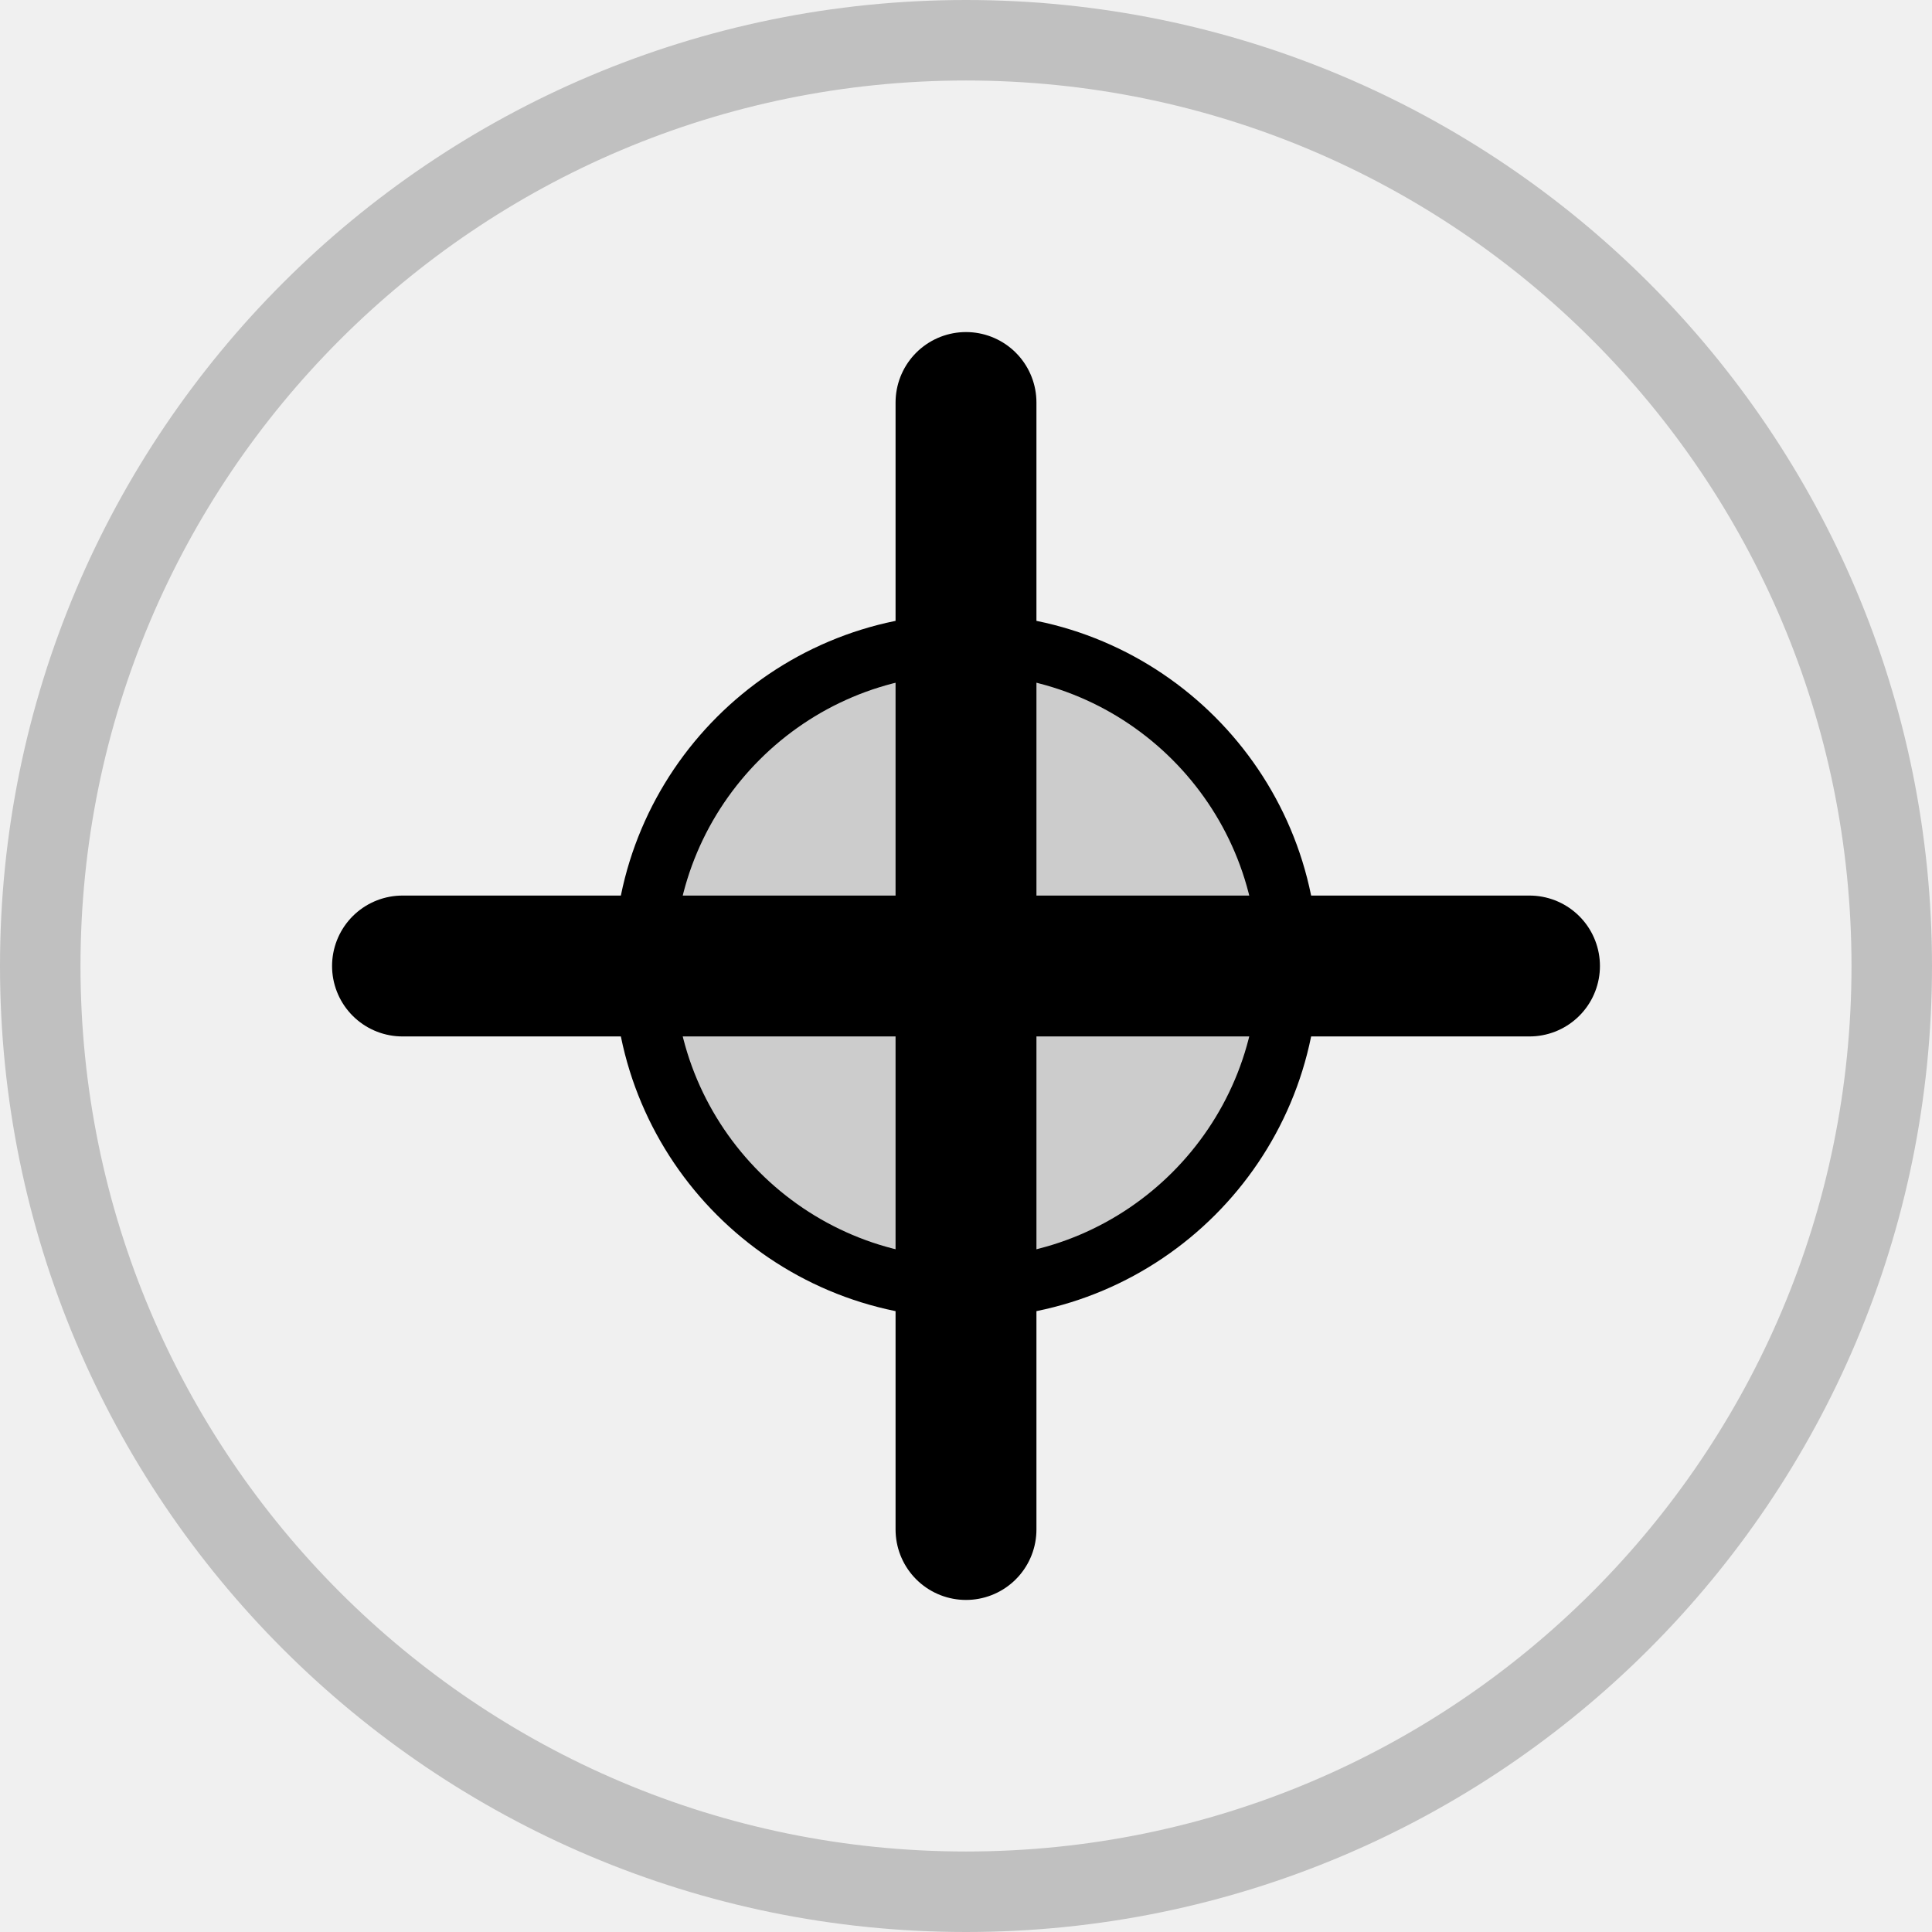
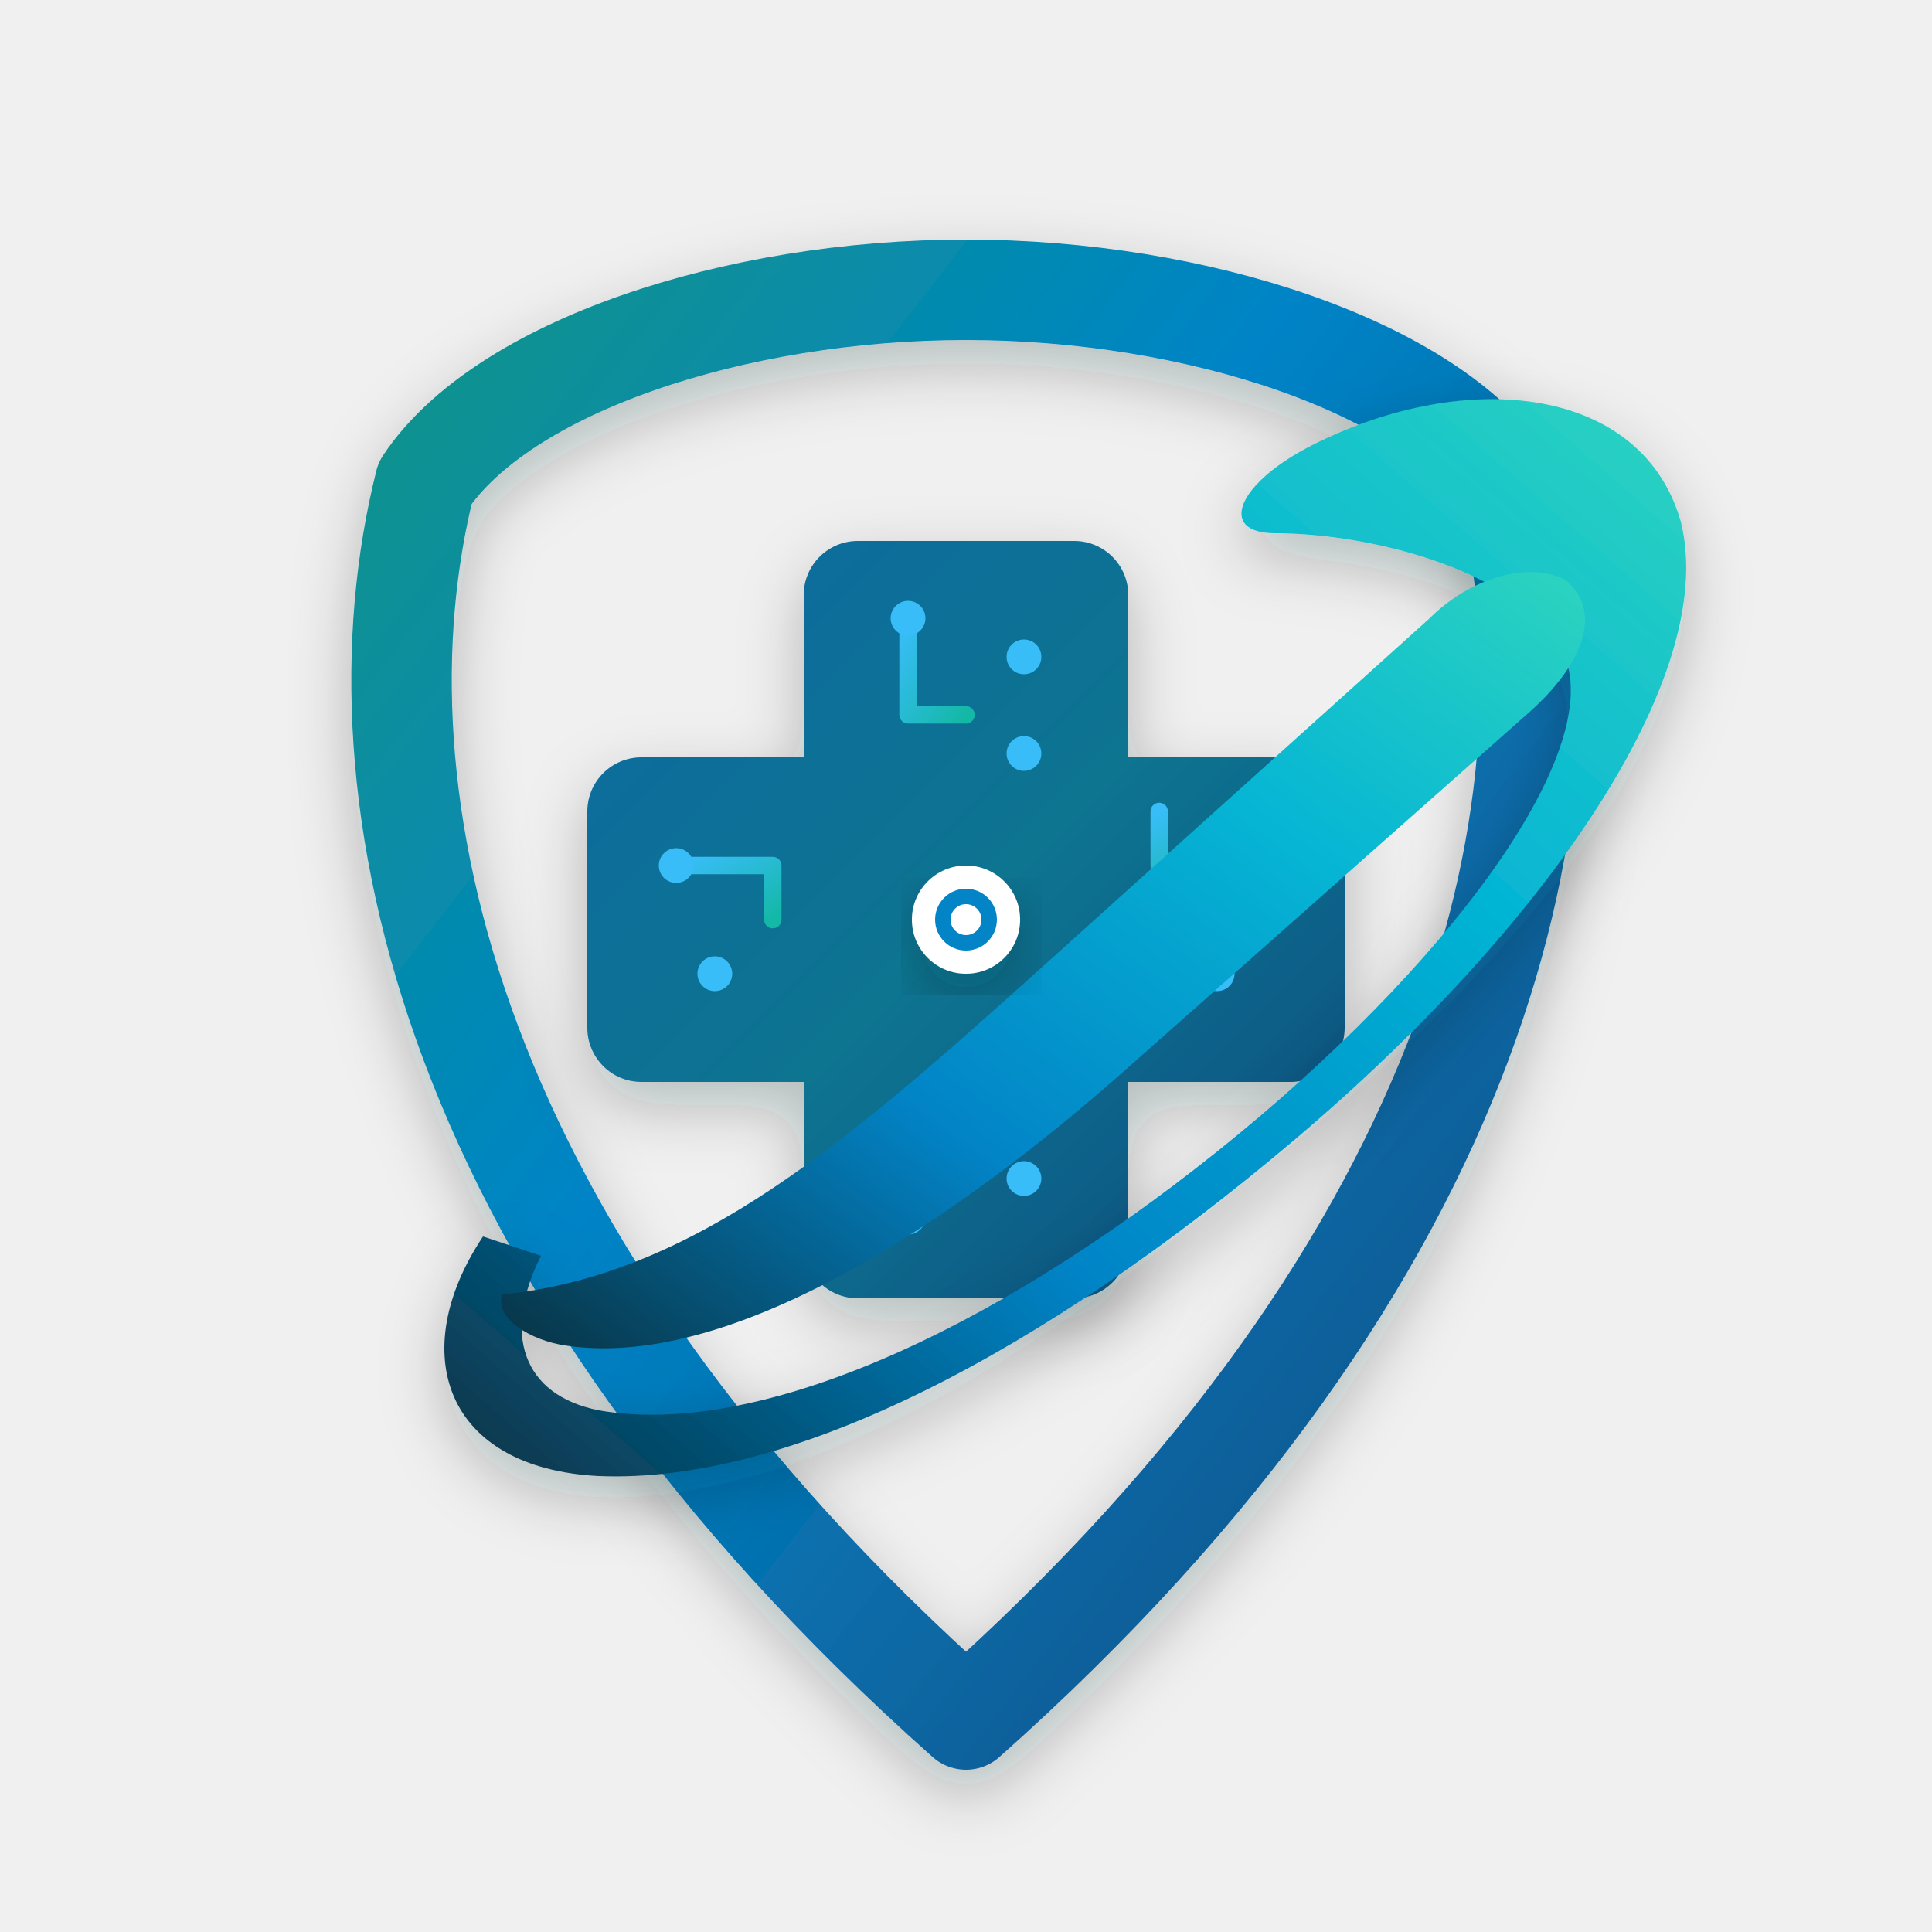
- <svg xmlns="http://www.w3.org/2000/svg" width="48" height="48" viewBox="0 0 48 48" fill="none">
-   <circle cx="24" cy="24" r="23" stroke="currentColor" stroke-width="2" opacity="0.2" />
-   <path d="M24 10v28M10 24h28" stroke="currentColor" stroke-width="3.5" stroke-linecap="round" />
-   <circle cx="24" cy="24" r="8" fill="currentColor" fill-opacity="0.15" stroke="currentColor" stroke-width="1.5" />
+ <svg xmlns="http://www.w3.org/2000/svg" viewBox="0 0 500 500" width="100%" height="100%" fill="none">
+   <defs>
+     <linearGradient id="shieldGradient" x1="0%" y1="0%" x2="100%" y2="100%">
+       <stop offset="0%" stop-color="#0d9488" />
+       <stop offset="40%" stop-color="#0284c7" />
+       <stop offset="100%" stop-color="#0f4c81" />
+     </linearGradient>
+     <linearGradient id="crossGradient" x1="0%" y1="0%" x2="100%" y2="100%">
+       <stop offset="0%" stop-color="#0369a1" />
+       <stop offset="50%" stop-color="#0e7490" />
+       <stop offset="100%" stop-color="#0f4c81" />
+     </linearGradient>
+     <linearGradient id="orbitGradient" x1="0%" y1="100%" x2="100%" y2="0%">
+       <stop offset="0%" stop-color="#083344" />
+       <stop offset="35%" stop-color="#0284c7" />
+       <stop offset="70%" stop-color="#06b6d4" />
+       <stop offset="100%" stop-color="#2dd4bf" />
+     </linearGradient>
+     <linearGradient id="glowGradient" x1="0%" y1="0%" x2="100%" y2="100%">
+       <stop offset="0%" stop-color="#38bdf8" />
+       <stop offset="100%" stop-color="#14b8a6" />
+     </linearGradient>
+     <filter id="dropShadow" x="-10%" y="-10%" width="130%" height="130%">
+       <feDropShadow dx="0" dy="6" stdDeviation="8" flood-color="#0f172a" flood-opacity="0.25" />
+     </filter>
+   </defs>
+   <path d="M 250,75 C 190,75 130,95 110,125 C 90,205 115,325 250,445 C 385,325 410,205 390,125 C 370,95 310,75 250,75 Z" stroke="url(#shieldGradient)" stroke-width="26" stroke-linecap="round" stroke-linejoin="round" fill="none" filter="url(#dropShadow)" />
+   <path d="M 222,140         H 278         A 14,14 0 0 1 292,154         V 196         H 334         A 14,14 0 0 1 348,210         V 266         A 14,14 0 0 1 334,280         H 292         V 322         A 14,14 0 0 1 278,336         H 222         A 14,14 0 0 1 208,322         V 280         H 166         A 14,14 0 0 1 152,266         V 210         A 14,14 0 0 1 166,196         H 208         V 154         A 14,14 0 0 1 222,140 Z" fill="url(#crossGradient)" filter="url(#dropShadow)" />
+   <g stroke="url(#glowGradient)" stroke-width="4.5" stroke-linecap="round" stroke-linejoin="round">
+     <path d="M 235,160 V 185 H 250" />
+     <circle cx="235" cy="160" r="4.5" fill="#38bdf8" stroke="none" />
+     <path d="M 265,170 V 195" />
+     <circle cx="265" cy="170" r="4.5" fill="#38bdf8" stroke="none" />
+     <circle cx="265" cy="195" r="4.5" fill="#38bdf8" stroke="none" />
+     <path d="M 175,224 H 200 V 238" />
+     <circle cx="175" cy="224" r="4.5" fill="#38bdf8" stroke="none" />
+     <path d="M 185,252 H 205" />
+     <circle cx="185" cy="252" r="4.5" fill="#38bdf8" stroke="none" />
+     <path d="M 325,224 H 300 V 210" />
+     <circle cx="325" cy="224" r="4.5" fill="#38bdf8" stroke="none" />
+     <path d="M 315,252 H 295" />
+     <circle cx="315" cy="252" r="4.5" fill="#38bdf8" stroke="none" />
+     <path d="M 235,315 V 295 H 245" />
+     <circle cx="235" cy="315" r="4.5" fill="#38bdf8" stroke="none" />
+     <path d="M 265,305 V 285" />
+     <circle cx="265" cy="305" r="4.5" fill="#38bdf8" stroke="none" />
+   </g>
+   <path d="M 125,320         C 105,350 115,380 155,382         C 205,384 270,350 335,295         C 400,240 445,175 435,135         C 425,100 380,95 340,115         C 320,125 315,138 330,138         C 355,138 395,148 405,170         C 415,195 375,250 315,298         C 255,346 195,372 155,365         C 135,361 130,345 140,325 Z" fill="url(#orbitGradient)" filter="url(#dropShadow)" />
+   <path d="M 130,335         C 180,330 220,295 270,250         L 370,160         C 380,150 395,145 405,150         C 415,158 410,172 395,185         L 290,278         C 240,322 185,355 145,348         C 135,346 128,340 130,335 Z" fill="url(#orbitGradient)" />
+   <circle cx="250" cy="238" r="14" fill="#ffffff" filter="url(#dropShadow)" />
+   <circle cx="250" cy="238" r="8" fill="#0284c7" />
+   <circle cx="250" cy="238" r="4" fill="#ffffff" />
</svg>
